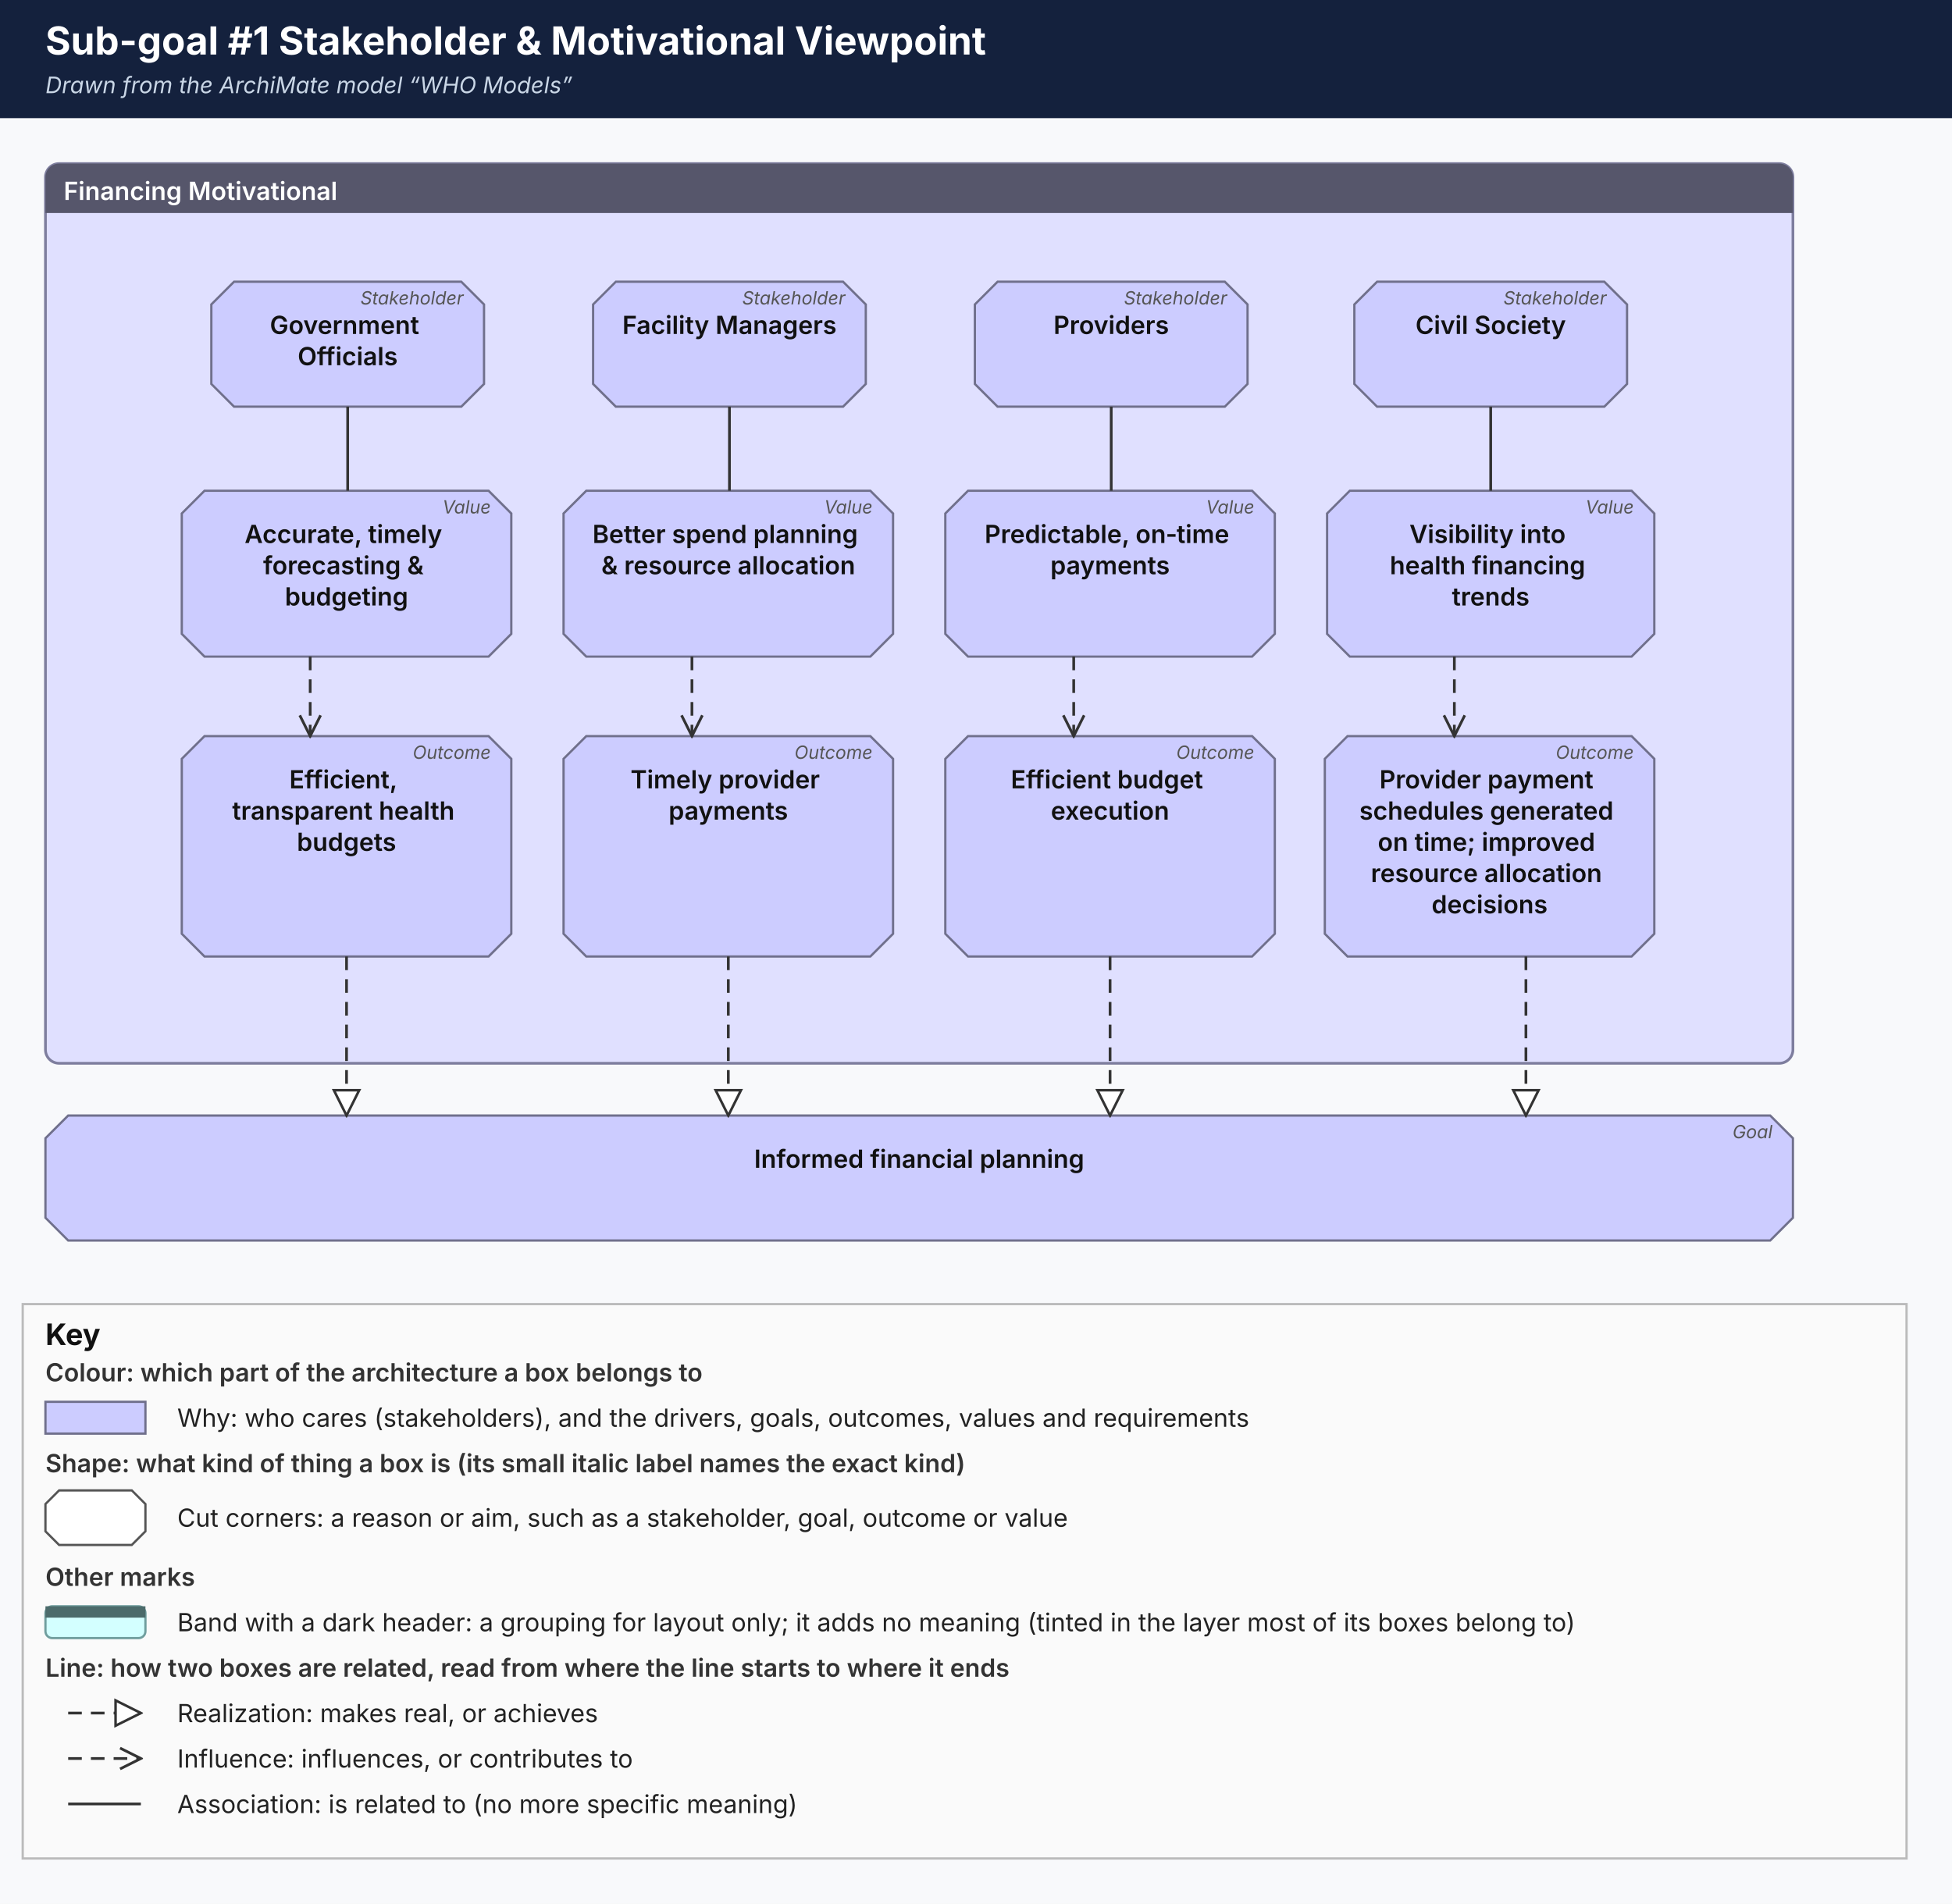
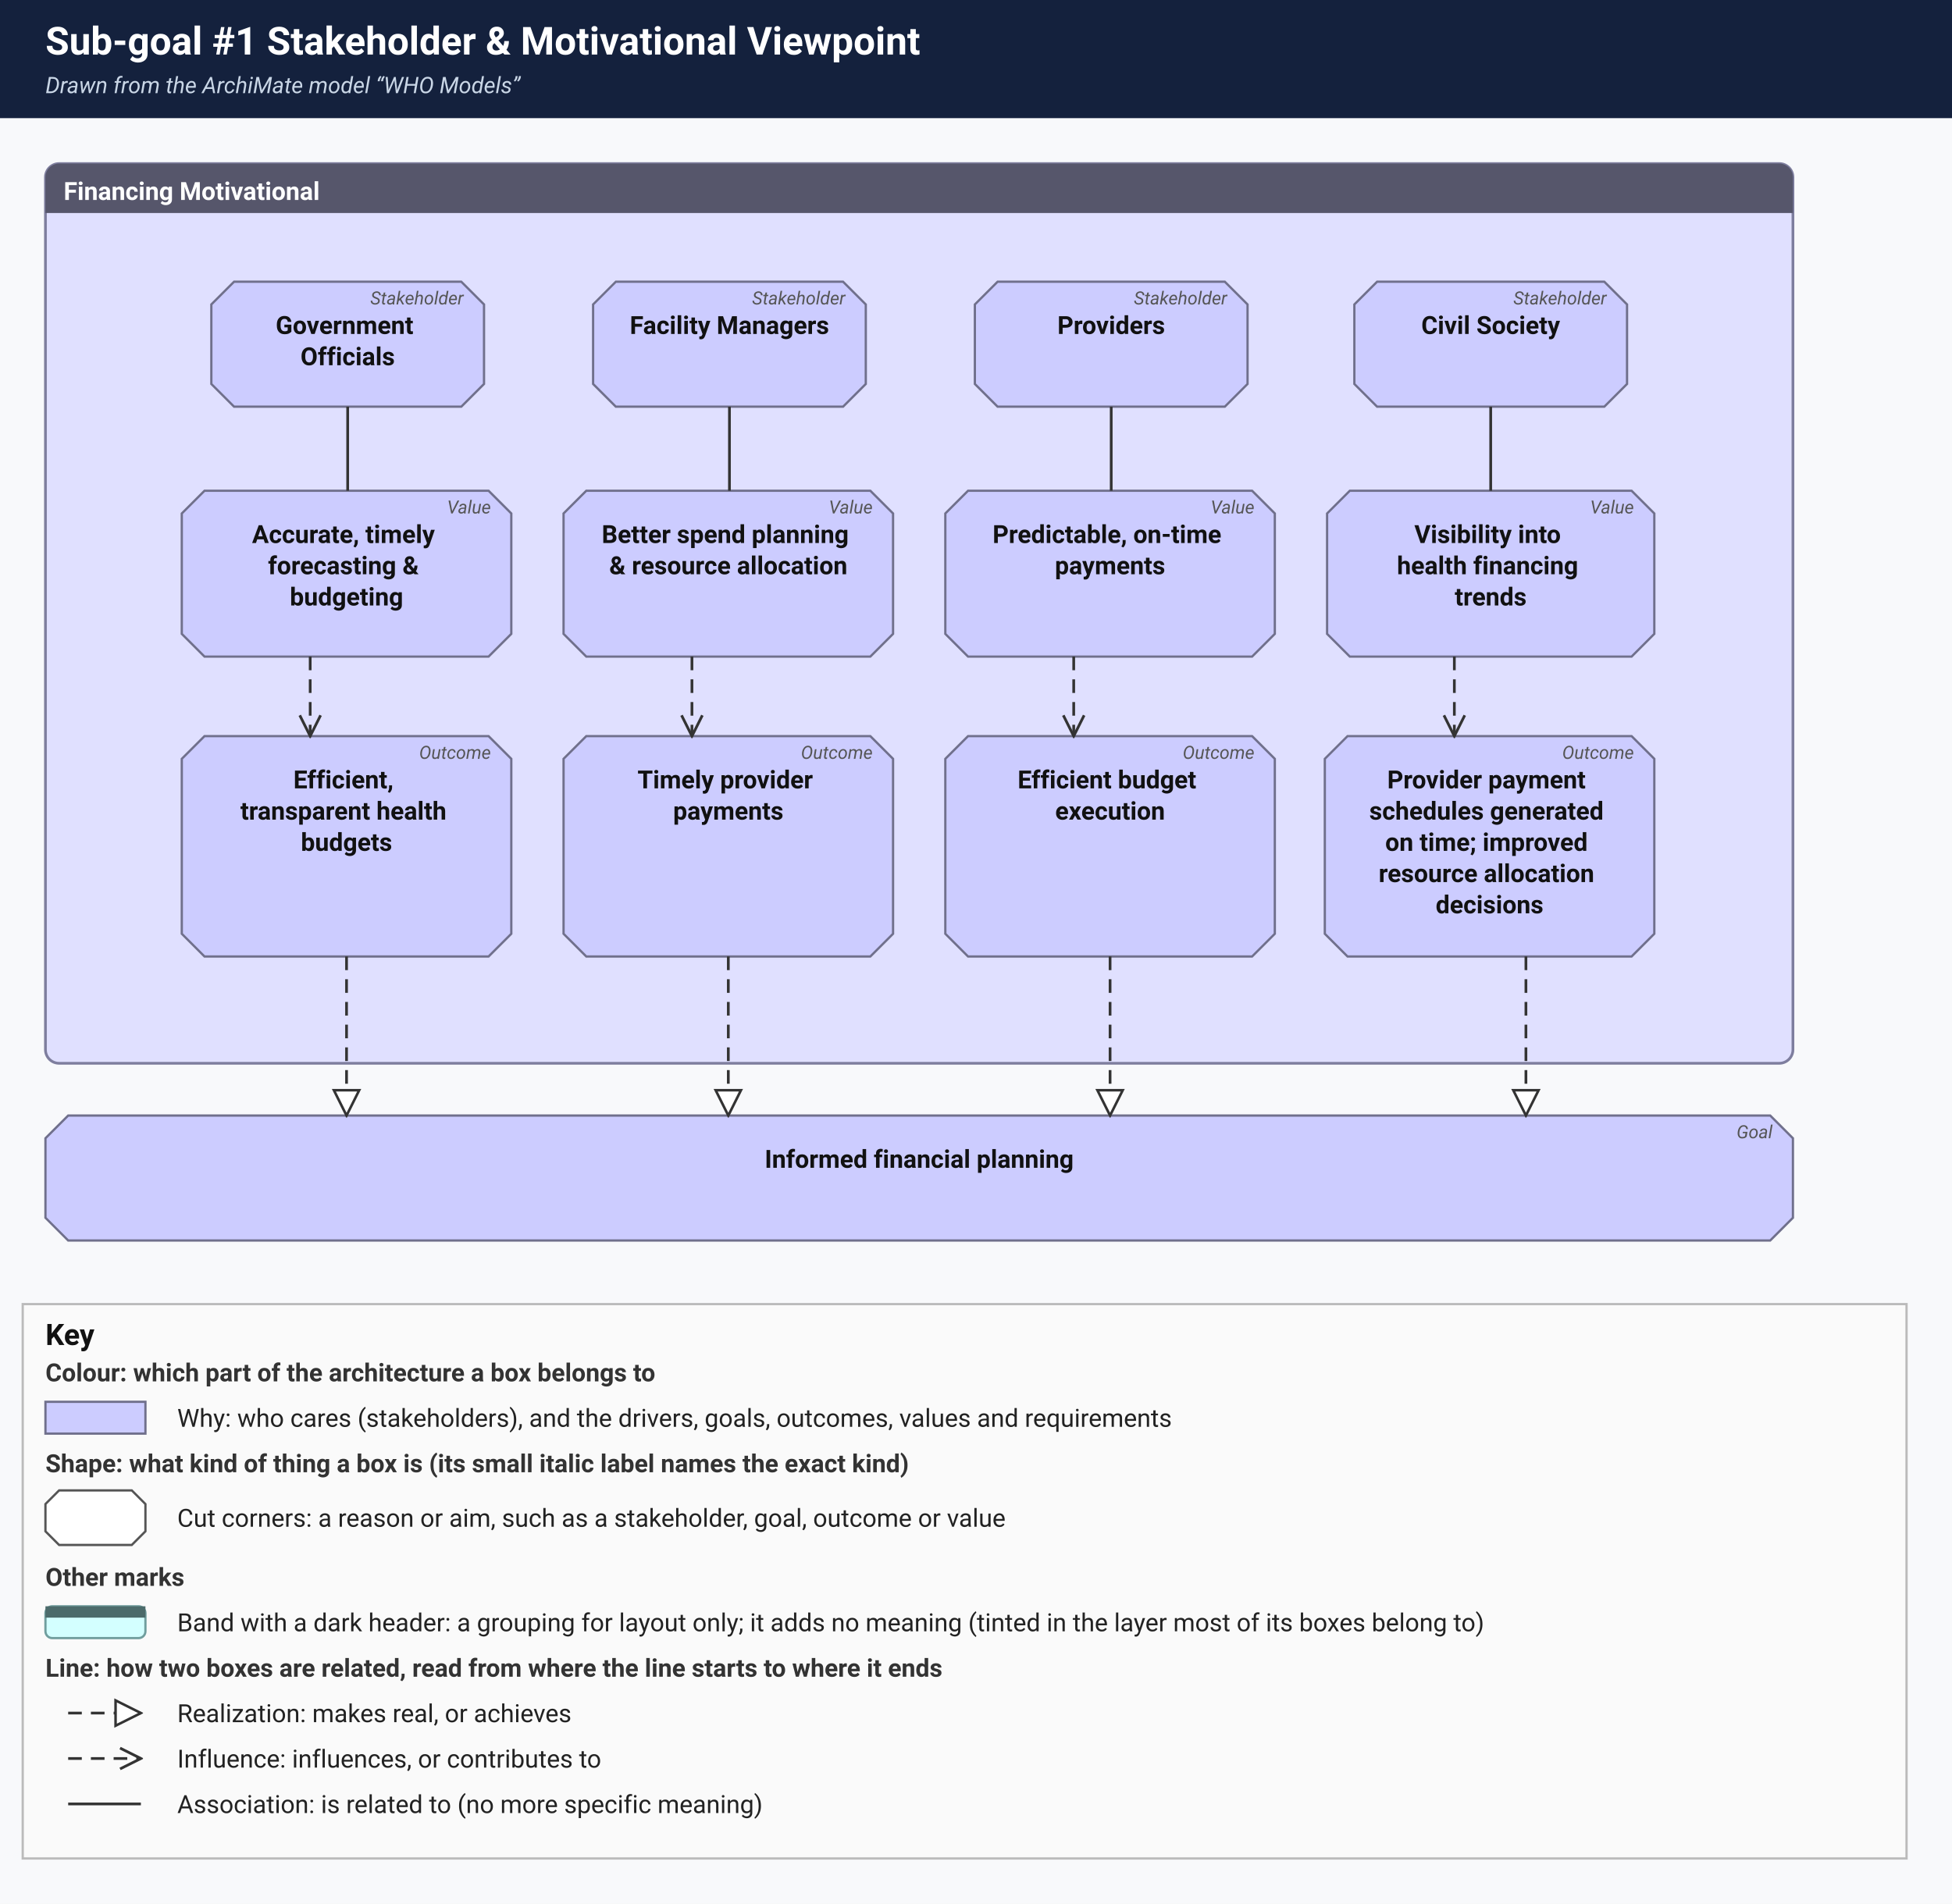
<svg xmlns="http://www.w3.org/2000/svg" viewBox="160 61 859 838" width="859" height="838" role="img" aria-labelledby="av-title">
  <style>
- .av-name{font:600 11px Inter, "Segoe UI", system-ui, -apple-system, Helvetica, Arial, sans-serif;fill:#111}
- .av-type{font:italic 8px Inter, "Segoe UI", system-ui, -apple-system, Helvetica, Arial, sans-serif;fill:#555}
- .av-group{font:600 11px Inter, "Segoe UI", system-ui, -apple-system, Helvetica, Arial, sans-serif;fill:#333}
- .av-note{font:10px Inter, "Segoe UI", system-ui, -apple-system, Helvetica, Arial, sans-serif;fill:#222}
- .av-key{font:11px Inter, "Segoe UI", system-ui, -apple-system, Helvetica, Arial, sans-serif;fill:#222}
- .av-keyh{font:600 11px Inter, "Segoe UI", system-ui, -apple-system, Helvetica, Arial, sans-serif;fill:#333}
- .av-keyt{font:700 13px Inter, "Segoe UI", system-ui, -apple-system, Helvetica, Arial, sans-serif;fill:#111}
- .av-rel{font:9px Inter, "Segoe UI", system-ui, -apple-system, Helvetica, Arial, sans-serif;fill:#333;paint-order:stroke;stroke:#fff;stroke-width:3px}
+ .av-name{font:600 11px system-ui, -apple-system, "Segoe UI", Roboto, "Helvetica Neue", Arial, "Noto Sans", sans-serif;fill:#111}
+ .av-type{font:italic 8px system-ui, -apple-system, "Segoe UI", Roboto, "Helvetica Neue", Arial, "Noto Sans", sans-serif;fill:#555}
+ .av-group{font:600 11px system-ui, -apple-system, "Segoe UI", Roboto, "Helvetica Neue", Arial, "Noto Sans", sans-serif;fill:#333}
+ .av-note{font:10px system-ui, -apple-system, "Segoe UI", Roboto, "Helvetica Neue", Arial, "Noto Sans", sans-serif;fill:#222}
+ .av-key{font:11px system-ui, -apple-system, "Segoe UI", Roboto, "Helvetica Neue", Arial, "Noto Sans", sans-serif;fill:#222}
+ .av-keyh{font:600 11px system-ui, -apple-system, "Segoe UI", Roboto, "Helvetica Neue", Arial, "Noto Sans", sans-serif;fill:#333}
+ .av-keyt{font:700 13px system-ui, -apple-system, "Segoe UI", Roboto, "Helvetica Neue", Arial, "Noto Sans", sans-serif;fill:#111}
+ .av-rel{font:9px system-ui, -apple-system, "Segoe UI", Roboto, "Helvetica Neue", Arial, "Noto Sans", sans-serif;fill:#333;paint-order:stroke;stroke:#fff;stroke-width:3px}
a:hover rect,a:hover polygon,a:focus rect,a:focus polygon{stroke:#06c;stroke-width:2.5}
</style>
  <defs>
    <marker id="arrow-open" viewBox="0 0 12 12" refX="11" refY="6" markerWidth="11" markerHeight="11" orient="auto-start-reverse" markerUnits="userSpaceOnUse">
      <path d="M1 1 L11 6 L1 11" fill="none" stroke="#333" stroke-width="1.3" />
    </marker>
    <marker id="arrow-filled" viewBox="0 0 12 12" refX="11" refY="6" markerWidth="11" markerHeight="11" orient="auto-start-reverse" markerUnits="userSpaceOnUse">
      <path d="M1 1 L11 6 L1 11 Z" fill="#333" />
    </marker>
    <marker id="arrow-small" viewBox="0 0 10 10" refX="9" refY="5" markerWidth="8" markerHeight="8" orient="auto-start-reverse" markerUnits="userSpaceOnUse">
      <path d="M1 1 L9 5 L1 9" fill="none" stroke="#333" stroke-width="1.2" />
    </marker>
    <marker id="triangle-hollow" viewBox="0 0 14 14" refX="13" refY="7" markerWidth="13" markerHeight="13" orient="auto-start-reverse" markerUnits="userSpaceOnUse">
      <path d="M1 1 L13 7 L1 13 Z" fill="#fff" stroke="#333" stroke-width="1.2" />
    </marker>
    <marker id="diamond-filled" viewBox="0 0 16 10" refX="1" refY="5" markerWidth="16" markerHeight="10" orient="auto-start-reverse" markerUnits="userSpaceOnUse">
      <path d="M1 5 L8 1 L15 5 L8 9 Z" fill="#333" />
    </marker>
    <marker id="diamond-hollow" viewBox="0 0 16 10" refX="1" refY="5" markerWidth="16" markerHeight="10" orient="auto-start-reverse" markerUnits="userSpaceOnUse">
      <path d="M1 5 L8 1 L15 5 L8 9 Z" fill="#fff" stroke="#333" stroke-width="1.2" />
    </marker>
    <marker id="dot" viewBox="0 0 8 8" refX="4" refY="4" markerWidth="7" markerHeight="7" orient="auto" markerUnits="userSpaceOnUse">
      <circle cx="4" cy="4" r="3.2" fill="#333" />
    </marker>
    <pattern id="missing" width="8" height="8" patternUnits="userSpaceOnUse" patternTransform="rotate(45)">
      <rect width="8" height="8" fill="#fff" />
      <line x1="0" y1="0" x2="0" y2="8" stroke="#d33" stroke-width="2" />
    </pattern>
  </defs>
  <rect x="160" y="61" width="859" height="838" fill="#f8f9fb" />
  <rect x="160" y="61" width="859" height="52" fill="#14213d" />
-   <text x="180" y="85" style="font:700 17px Inter, &quot;Segoe UI&quot;, system-ui, -apple-system, Helvetica, Arial, sans-serif;fill:#fff">Sub-goal #1 Stakeholder &amp; Motivational Viewpoint</text>
-   <text x="180" y="102" style="font:italic 10px Inter, &quot;Segoe UI&quot;, system-ui, -apple-system, Helvetica, Arial, sans-serif;fill:#c9d6e6">Drawn from the ArchiMate model “WHO Models”</text>
+   <text x="180" y="85" style="font:700 17px system-ui, -apple-system, &quot;Segoe UI&quot;, Roboto, &quot;Helvetica Neue&quot;, Arial, &quot;Noto Sans&quot;, sans-serif;fill:#fff">Sub-goal #1 Stakeholder &amp; Motivational Viewpoint</text>
+   <text x="180" y="102" style="font:italic 10px system-ui, -apple-system, &quot;Segoe UI&quot;, Roboto, &quot;Helvetica Neue&quot;, Arial, &quot;Noto Sans&quot;, sans-serif;fill:#c9d6e6">Drawn from the ArchiMate model “WHO Models”</text>
  <g class="av-g">
    <rect x="180" y="133" width="769" height="396" rx="6" fill="#e0e0ff" stroke="#7e7e9e" stroke-width="1.2" />
    <path d="M180 139 a6 6 0 0 1 6 -6 h757 a6 6 0 0 1 6 6 v15.75 h-769 z" fill="#56566b" />
    <text class="av-group" x="188" y="149" style="fill:#fff">Financing Motivational</text>
  </g>
  <a href="../../../en/dpi-h-ra/archimate/0.2.0-draft.1/element/government-officials/" target="_top">
    <polygon points="263,185 363,185 373,195 373,230 363,240 263,240 253,230 253,195" fill="#ccccff" stroke="#70708c" stroke-width="1" />
    <text class="av-type" x="364" y="195" text-anchor="end">Stakeholder</text>
    <text class="av-name" x="313" y="208" text-anchor="middle">
      <tspan x="313" dy="0">Government</tspan>
      <tspan x="313" dy="13.75">Officials</tspan>
    </text>
  </a>
  <a href="../../../en/dpi-h-ra/archimate/0.2.0-draft.1/element/facility-managers/" target="_top">
    <polygon points="431,185 531,185 541,195 541,230 531,240 431,240 421,230 421,195" fill="#ccccff" stroke="#70708c" stroke-width="1" />
    <text class="av-type" x="532" y="195" text-anchor="end">Stakeholder</text>
    <text class="av-name" x="481" y="208" text-anchor="middle">
      <tspan x="481" dy="0">Facility Managers</tspan>
    </text>
  </a>
  <a href="../../../en/dpi-h-ra/archimate/0.2.0-draft.1/element/providers-5ac2/" target="_top">
    <polygon points="599,185 699,185 709,195 709,230 699,240 599,240 589,230 589,195" fill="#ccccff" stroke="#70708c" stroke-width="1" />
    <text class="av-type" x="700" y="195" text-anchor="end">Stakeholder</text>
    <text class="av-name" x="649" y="208" text-anchor="middle">
      <tspan x="649" dy="0">Providers</tspan>
    </text>
  </a>
  <a href="../../../en/dpi-h-ra/archimate/0.2.0-draft.1/element/civil-society/" target="_top">
    <polygon points="766,185 866,185 876,195 876,230 866,240 766,240 756,230 756,195" fill="#ccccff" stroke="#70708c" stroke-width="1" />
    <text class="av-type" x="867" y="195" text-anchor="end">Stakeholder</text>
    <text class="av-name" x="816" y="208" text-anchor="middle">
      <tspan x="816" dy="0">Civil Society</tspan>
    </text>
  </a>
  <a href="../../../en/dpi-h-ra/archimate/0.2.0-draft.1/element/accurate-timely-forecasting-budgeting/" target="_top">
    <polygon points="250,277 375,277 385,287 385,340 375,350 250,350 240,340 240,287" fill="#ccccff" stroke="#70708c" stroke-width="1" />
    <text class="av-type" x="376" y="287" text-anchor="end">Value</text>
    <text class="av-name" x="312.5" y="300" text-anchor="middle">
      <tspan x="312.5" dy="0">Accurate, timely</tspan>
      <tspan x="312.5" dy="13.75">forecasting &amp;</tspan>
      <tspan x="312.5" dy="13.75">budgeting</tspan>
    </text>
  </a>
  <a href="../../../en/dpi-h-ra/archimate/0.2.0-draft.1/element/better-spend-planning-resource-allocation/" target="_top">
    <polygon points="418,277 543,277 553,287 553,340 543,350 418,350 408,340 408,287" fill="#ccccff" stroke="#70708c" stroke-width="1" />
    <text class="av-type" x="544" y="287" text-anchor="end">Value</text>
    <text class="av-name" x="480.5" y="300" text-anchor="middle">
      <tspan x="480.5" dy="0">Better spend planning</tspan>
      <tspan x="480.5" dy="13.75">&amp; resource allocation</tspan>
    </text>
  </a>
  <a href="../../../en/dpi-h-ra/archimate/0.2.0-draft.1/element/predictable-on-time-payments/" target="_top">
    <polygon points="586,277 711,277 721,287 721,340 711,350 586,350 576,340 576,287" fill="#ccccff" stroke="#70708c" stroke-width="1" />
    <text class="av-type" x="712" y="287" text-anchor="end">Value</text>
    <text class="av-name" x="648.5" y="300" text-anchor="middle">
      <tspan x="648.5" dy="0">Predictable, on‑time</tspan>
      <tspan x="648.5" dy="13.75">payments</tspan>
    </text>
  </a>
  <a href="../../../en/dpi-h-ra/archimate/0.2.0-draft.1/element/visibility-into-health-financing-trends-02ce/" target="_top">
    <polygon points="754,277 878,277 888,287 888,340 878,350 754,350 744,340 744,287" fill="#ccccff" stroke="#70708c" stroke-width="1" />
    <text class="av-type" x="879" y="287" text-anchor="end">Value</text>
    <text class="av-name" x="816" y="300" text-anchor="middle">
      <tspan x="816" dy="0">Visibility into</tspan>
      <tspan x="816" dy="13.75">health financing</tspan>
      <tspan x="816" dy="13.75">trends</tspan>
    </text>
  </a>
  <a href="../../../en/dpi-h-ra/archimate/0.2.0-draft.1/element/efficient-transparent-health-budgets/" target="_top">
    <polygon points="250,385 375,385 385,395 385,472 375,482 250,482 240,472 240,395" fill="#ccccff" stroke="#70708c" stroke-width="1" />
    <text class="av-type" x="376" y="395" text-anchor="end">Outcome</text>
    <text class="av-name" x="312.5" y="408" text-anchor="middle">
      <tspan x="312.5" dy="0">Efficient,</tspan>
      <tspan x="312.5" dy="13.75">transparent health</tspan>
      <tspan x="312.5" dy="13.75">budgets</tspan>
    </text>
  </a>
  <a href="../../../en/dpi-h-ra/archimate/0.2.0-draft.1/element/timely-provider-payments/" target="_top">
    <polygon points="418,385 543,385 553,395 553,472 543,482 418,482 408,472 408,395" fill="#ccccff" stroke="#70708c" stroke-width="1" />
    <text class="av-type" x="544" y="395" text-anchor="end">Outcome</text>
    <text class="av-name" x="480.5" y="408" text-anchor="middle">
      <tspan x="480.5" dy="0">Timely provider</tspan>
      <tspan x="480.5" dy="13.75">payments</tspan>
    </text>
  </a>
  <a href="../../../en/dpi-h-ra/archimate/0.2.0-draft.1/element/efficient-budget-execution/" target="_top">
    <polygon points="586,385 711,385 721,395 721,472 711,482 586,482 576,472 576,395" fill="#ccccff" stroke="#70708c" stroke-width="1" />
    <text class="av-type" x="712" y="395" text-anchor="end">Outcome</text>
    <text class="av-name" x="648.5" y="408" text-anchor="middle">
      <tspan x="648.5" dy="0">Efficient budget</tspan>
      <tspan x="648.5" dy="13.75">execution</tspan>
    </text>
  </a>
  <a href="../../../en/dpi-h-ra/archimate/0.2.0-draft.1/element/provider-payment-schedules-generated-on-time-improved/" target="_top">
    <polygon points="753,385 878,385 888,395 888,472 878,482 753,482 743,472 743,395" fill="#ccccff" stroke="#70708c" stroke-width="1" />
    <text class="av-type" x="879" y="395" text-anchor="end">Outcome</text>
    <text class="av-name" x="815.5" y="408" text-anchor="middle">
      <tspan x="815.5" dy="0">Provider payment</tspan>
      <tspan x="815.5" dy="13.75">schedules generated</tspan>
      <tspan x="815.5" dy="13.75">on time; improved</tspan>
      <tspan x="815.5" dy="13.75">resource allocation</tspan>
      <tspan x="815.5" dy="13.75">decisions</tspan>
    </text>
  </a>
  <a href="../../../en/dpi-h-ra/archimate/0.2.0-draft.1/element/informed-financial-planning-5481/" target="_top">
    <polygon points="190,552 939,552 949,562 949,597 939,607 190,607 180,597 180,562" fill="#ccccff" stroke="#70708c" stroke-width="1" />
    <text class="av-type" x="940" y="562" text-anchor="end">Goal</text>
    <text class="av-name" x="564.5" y="575" text-anchor="middle">
      <tspan x="564.5" dy="0">Informed financial planning</tspan>
    </text>
  </a>
  <a href="../../../en/dpi-h-ra/archimate/0.2.0-draft.1/relationship/id-8b5563d2d8b24404ace6c9c341a7244e/" target="_top">
    <path d="M313 240 L313 277" fill="none" stroke="#333" stroke-width="1.2" />
    <path d="M313 240 L313 277" fill="none" stroke="transparent" stroke-width="8" />
  </a>
  <a href="../../../en/dpi-h-ra/archimate/0.2.0-draft.1/relationship/id-5da9ebd7891946c8ab265a5d061c1bed/" target="_top">
    <path d="M481 240 L481 277" fill="none" stroke="#333" stroke-width="1.2" />
    <path d="M481 240 L481 277" fill="none" stroke="transparent" stroke-width="8" />
  </a>
  <a href="../../../en/dpi-h-ra/archimate/0.2.0-draft.1/relationship/id-b3aafa5835354d92a5d88902de59e7eb/" target="_top">
    <path d="M649 240 L649 277" fill="none" stroke="#333" stroke-width="1.2" />
    <path d="M649 240 L649 277" fill="none" stroke="transparent" stroke-width="8" />
  </a>
  <a href="../../../en/dpi-h-ra/archimate/0.2.0-draft.1/relationship/id-99da97cff5c848c3aa33785312535ad6/" target="_top">
    <path d="M816 240 L816 277" fill="none" stroke="#333" stroke-width="1.2" />
    <path d="M816 240 L816 277" fill="none" stroke="transparent" stroke-width="8" />
  </a>
  <a href="../../../en/dpi-h-ra/archimate/0.2.0-draft.1/relationship/id-8da8476603ea48b5b18fb4c5cf19aea2/" target="_top">
    <path d="M296.5 350 L296.5 385" fill="none" stroke="#333" stroke-width="1.2" stroke-dasharray="6 4" marker-end="url(#arrow-open)" />
    <path d="M296.5 350 L296.5 385" fill="none" stroke="transparent" stroke-width="8" />
  </a>
  <a href="../../../en/dpi-h-ra/archimate/0.2.0-draft.1/relationship/id-017a7731be7647bfb8ccc0ab7d84683f/" target="_top">
    <path d="M464.5 350 L464.5 385" fill="none" stroke="#333" stroke-width="1.2" stroke-dasharray="6 4" marker-end="url(#arrow-open)" />
    <path d="M464.5 350 L464.5 385" fill="none" stroke="transparent" stroke-width="8" />
  </a>
  <a href="../../../en/dpi-h-ra/archimate/0.2.0-draft.1/relationship/id-66ac21a9201148dd8d4f4f92ecf46921/" target="_top">
    <path d="M632.5 350 L632.5 385" fill="none" stroke="#333" stroke-width="1.2" stroke-dasharray="6 4" marker-end="url(#arrow-open)" />
    <path d="M632.5 350 L632.5 385" fill="none" stroke="transparent" stroke-width="8" />
  </a>
  <a href="../../../en/dpi-h-ra/archimate/0.2.0-draft.1/relationship/id-1bbd987c71334a7a9657f9cf5e9f7530/" target="_top">
    <path d="M800 350 L800 385" fill="none" stroke="#333" stroke-width="1.2" stroke-dasharray="6 4" marker-end="url(#arrow-open)" />
    <path d="M800 350 L800 385" fill="none" stroke="transparent" stroke-width="8" />
  </a>
  <a href="../../../en/dpi-h-ra/archimate/0.2.0-draft.1/relationship/id-86dd7216bead4483b9d5a7fdcd8d3b56/" target="_top">
    <path d="M312.5 482 L312.5 552" fill="none" stroke="#333" stroke-width="1.2" stroke-dasharray="6 4" marker-end="url(#triangle-hollow)" />
    <path d="M312.5 482 L312.5 552" fill="none" stroke="transparent" stroke-width="8" />
  </a>
  <a href="../../../en/dpi-h-ra/archimate/0.2.0-draft.1/relationship/id-f5d1526f83a24c3cbb0b6ea2f171b317/" target="_top">
    <path d="M480.5 482 L480.5 552" fill="none" stroke="#333" stroke-width="1.2" stroke-dasharray="6 4" marker-end="url(#triangle-hollow)" />
    <path d="M480.5 482 L480.5 552" fill="none" stroke="transparent" stroke-width="8" />
  </a>
  <a href="../../../en/dpi-h-ra/archimate/0.2.0-draft.1/relationship/id-2364fc9c15eb4d3d8d6d1727cd4ffab7/" target="_top">
    <path d="M648.5 482 L648.5 552" fill="none" stroke="#333" stroke-width="1.2" stroke-dasharray="6 4" marker-end="url(#triangle-hollow)" />
    <path d="M648.5 482 L648.5 552" fill="none" stroke="transparent" stroke-width="8" />
  </a>
  <a href="../../../en/dpi-h-ra/archimate/0.2.0-draft.1/relationship/id-2c78c57b28844a65ac8914ec75ec0730/" target="_top">
    <path d="M831.5 482 L831.5 552" fill="none" stroke="#333" stroke-width="1.2" stroke-dasharray="6 4" marker-end="url(#triangle-hollow)" />
    <path d="M831.5 482 L831.5 552" fill="none" stroke="transparent" stroke-width="8" />
  </a>
  <g class="av-legend">
    <rect x="170" y="635" width="829" height="244" fill="#fafafa" stroke="#bbb" />
    <text class="av-keyt" x="180" y="653">Key</text>
    <text class="av-keyh" x="180" y="669">Colour: which part of the architecture a box belongs to</text>
    <rect x="180" y="678" width="44" height="14" fill="#ccccff" stroke="#70708c" />
    <text class="av-key" x="238" y="689">Why: who cares (stakeholders), and the drivers, goals, outcomes, values and requirements</text>
    <text class="av-keyh" x="180" y="709">Shape: what kind of thing a box is (its small italic label names the exact kind)</text>
    <polygon points="186,717 218,717 224,723 224,735 218,741 186,741 180,735 180,723" fill="#fff" stroke="#555" />
    <text class="av-key" x="238" y="733">Cut corners: a reason or aim, such as a stakeholder, goal, outcome or value</text>
    <text class="av-keyh" x="180" y="759">Other marks</text>
    <rect x="180" y="768" width="44" height="14" rx="3" fill="#d3ffff" stroke="#709e9e" />
    <rect x="180" y="768" width="44" height="5" fill="#4c6b6b" />
    <text class="av-key" x="238" y="779">Band with a dark header: a grouping for layout only; it adds no meaning (tinted in the layer most of its boxes belong to)</text>
    <text class="av-keyh" x="180" y="799">Line: how two boxes are related, read from where the line starts to where it ends</text>
    <path d="M190 815 L222 815" fill="none" stroke="#333" stroke-width="1.2" stroke-dasharray="6 4" marker-end="url(#triangle-hollow)" />
    <text class="av-key" x="238" y="819">Realization: makes real, or achieves</text>
    <path d="M190 835 L222 835" fill="none" stroke="#333" stroke-width="1.2" stroke-dasharray="6 4" marker-end="url(#arrow-open)" />
    <text class="av-key" x="238" y="839">Influence: influences, or contributes to</text>
    <path d="M190 855 L222 855" fill="none" stroke="#333" stroke-width="1.2" />
    <text class="av-key" x="238" y="859">Association: is related to (no more specific meaning)</text>
  </g>
</svg>
